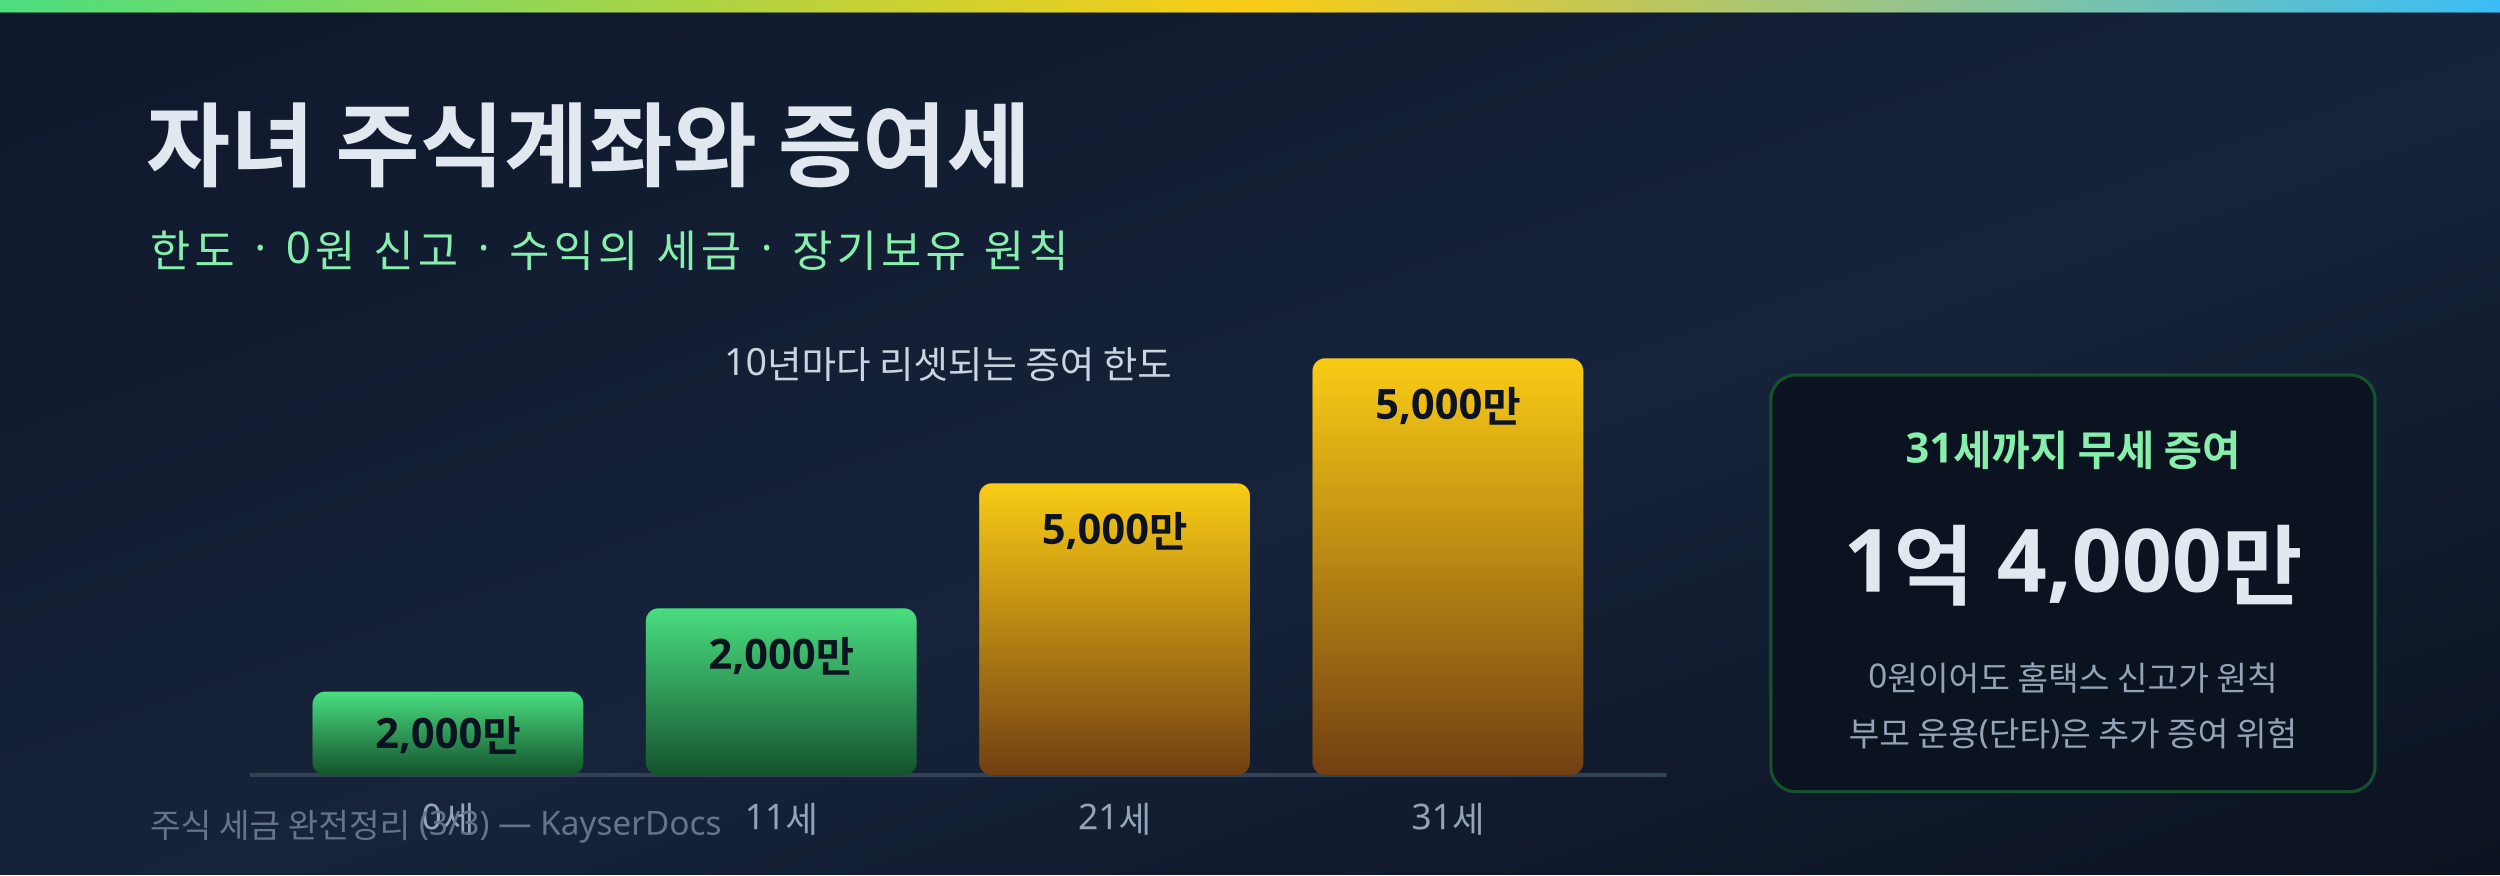
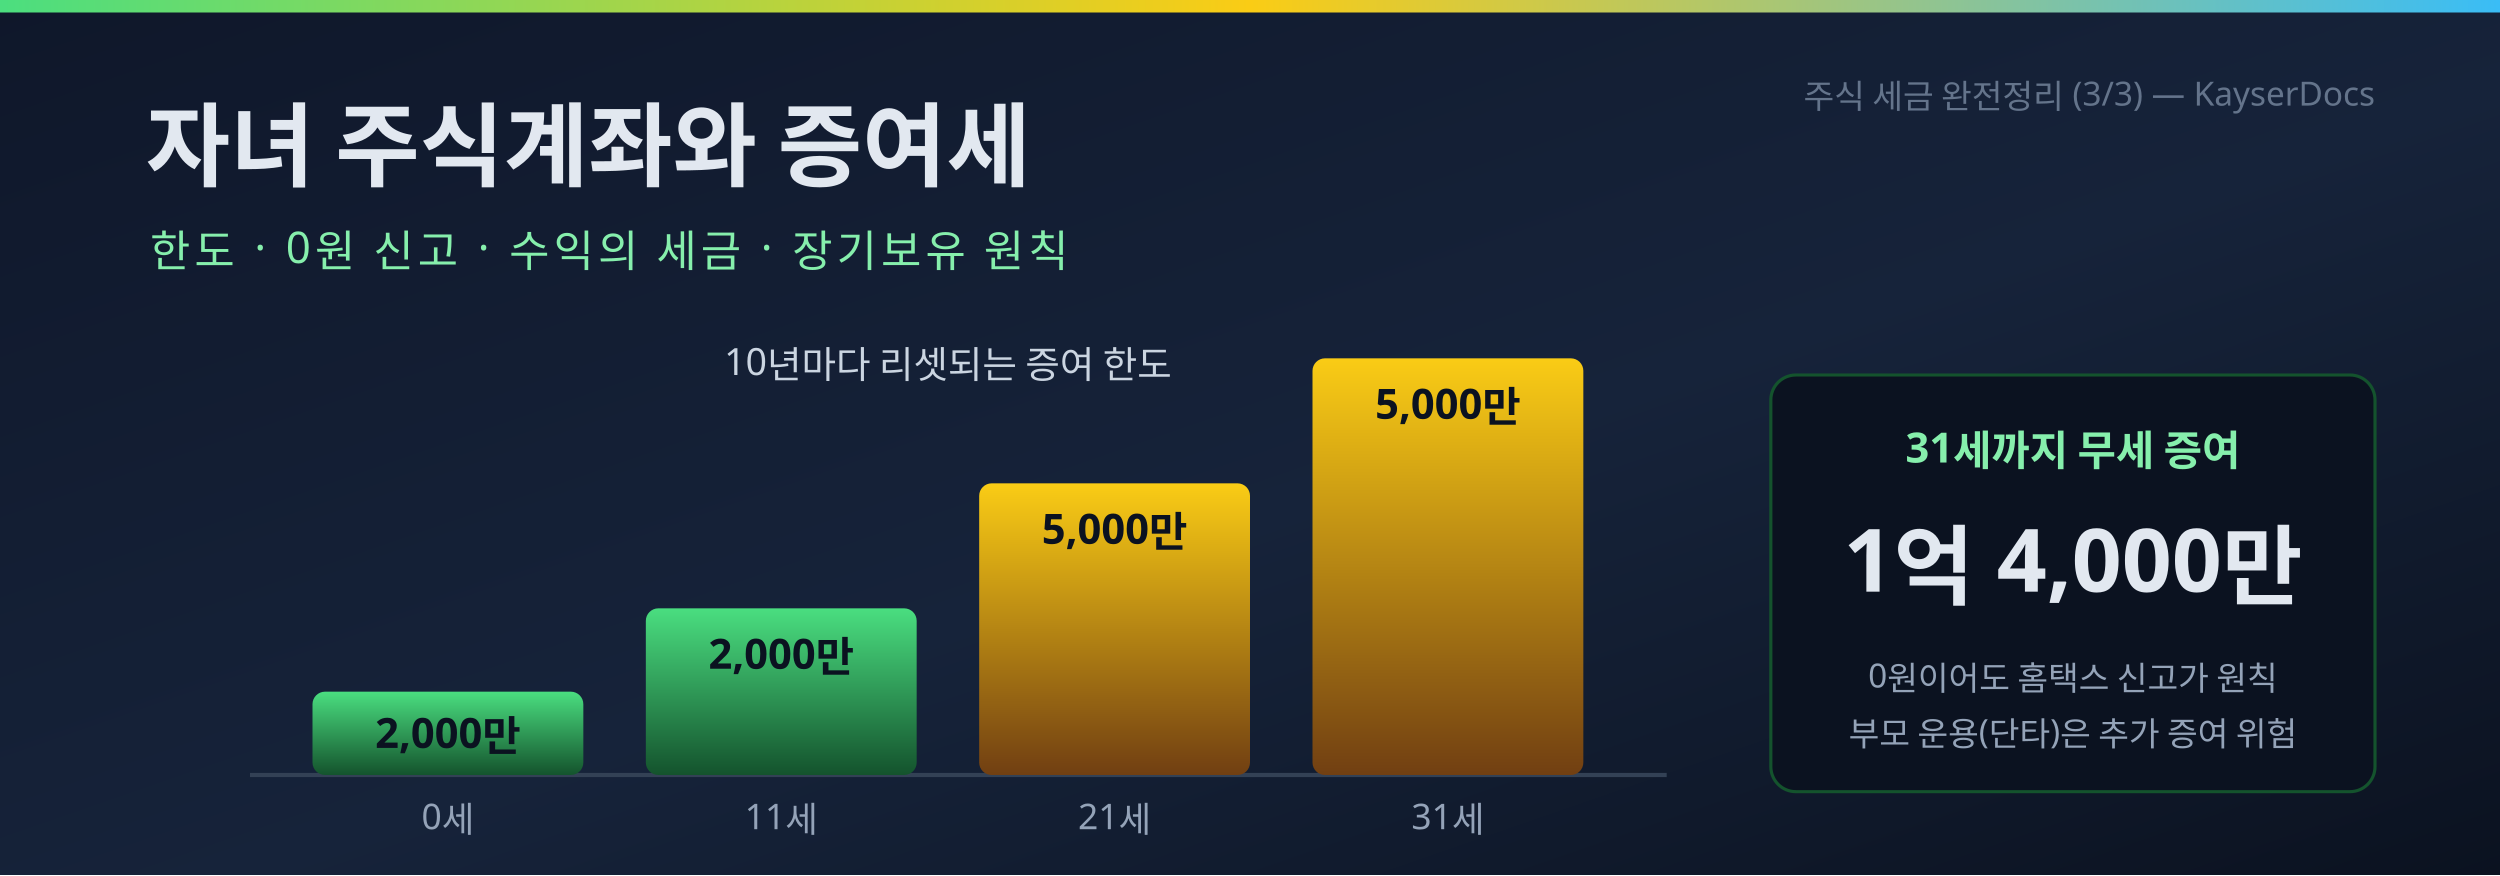
<svg xmlns="http://www.w3.org/2000/svg" width="1200" height="420" viewBox="0 0 1200 420" role="img" aria-label="자녀 증여 한도 계단(0세·11세 2,000만원, 21세·31세 5,000만원, 총 1억 4,000만원) 배너" font-family="'Apple SD Gothic Neo','Noto Sans KR','Malgun Gothic',sans-serif">
  <defs>
    <linearGradient id="accent" x1="0" y1="0" x2="1" y2="0">
      <stop offset="0" stop-color="#4ade80" />
      <stop offset="0.5" stop-color="#facc15" />
      <stop offset="1" stop-color="#38bdf8" />
    </linearGradient>
    <linearGradient id="bg" x1="0" y1="0" x2="1" y2="1">
      <stop offset="0" stop-color="#0f172a" />
      <stop offset="0.55" stop-color="#16233a" />
      <stop offset="1" stop-color="#0b1220" />
    </linearGradient>
    <linearGradient id="step" x1="0" y1="1" x2="0" y2="0">
      <stop offset="0" stop-color="#14532d" />
      <stop offset="1" stop-color="#4ade80" />
    </linearGradient>
    <linearGradient id="stepBig" x1="0" y1="1" x2="0" y2="0">
      <stop offset="0" stop-color="#713f12" />
      <stop offset="1" stop-color="#facc15" />
    </linearGradient>
  </defs>
  <rect width="1200" height="420" fill="url(#bg)" />
  <rect x="0" y="0" width="1200" height="6" fill="url(#accent)" />
  <text x="70" y="86" fill="#e2e8f0" font-size="44" font-weight="700">자녀 주식계좌와 증여세</text>
  <text x="72" y="128" fill="#86efac" font-size="21" font-weight="500" letter-spacing="2">한도 · 0원 신고 · 수익의 세금 · 장기보유 원칙</text>
  <line x1="120" y1="372" x2="800" y2="372" stroke="#334155" stroke-width="2" />
  <rect x="150" y="332" width="130" height="40" rx="6" fill="url(#step)" />
  <text x="215" y="359" fill="#0b1220" font-size="20" font-weight="700" text-anchor="middle">2,000만</text>
  <text x="215" y="398" fill="#94a3b8" font-size="17" text-anchor="middle">0세</text>
  <rect x="310" y="292" width="130" height="80" rx="6" fill="url(#step)" />
  <text x="375" y="321" fill="#0b1220" font-size="20" font-weight="700" text-anchor="middle">2,000만</text>
  <text x="375" y="398" fill="#94a3b8" font-size="17" text-anchor="middle">11세</text>
  <rect x="470" y="232" width="130" height="140" rx="6" fill="url(#stepBig)" />
  <text x="535" y="261" fill="#0b1220" font-size="20" font-weight="700" text-anchor="middle">5,000만</text>
  <text x="535" y="398" fill="#94a3b8" font-size="17" text-anchor="middle">21세</text>
  <rect x="630" y="172" width="130" height="200" rx="6" fill="url(#stepBig)" />
  <text x="695" y="201" fill="#0b1220" font-size="20" font-weight="700" text-anchor="middle">5,000만</text>
  <text x="695" y="398" fill="#94a3b8" font-size="17" text-anchor="middle">31세</text>
  <text x="455" y="180" fill="#cbd5e1" font-size="18" text-anchor="middle">10년마다 리셋되는 증여 한도</text>
  <rect x="850" y="180" width="290" height="200" rx="12" fill="#0b1220" stroke="#14532d" stroke-width="1.5" />
  <text x="995" y="222" fill="#86efac" font-size="20" font-weight="700" text-anchor="middle">31세까지 무세 증여</text>
  <text x="995" y="284" fill="#e2e8f0" font-size="42" font-weight="700" text-anchor="middle">1억 4,000만</text>
  <text x="995" y="330" fill="#94a3b8" font-size="16" text-anchor="middle">0원이어도 홈택스 신고가 원칙</text>
  <text x="995" y="358" fill="#94a3b8" font-size="16" text-anchor="middle">부모 운용(단타)은 추가 증여 위험</text>
-   <text x="72" y="402" fill="#64748b" font-size="16">주식 세금 완전정리 (3/3) — KayserDocs</text>
+   <text x="1140" y="52" fill="#64748b" font-size="16" text-anchor="end">주식 세금 완전정리 (3/3) — KayserDocs</text>
</svg>
